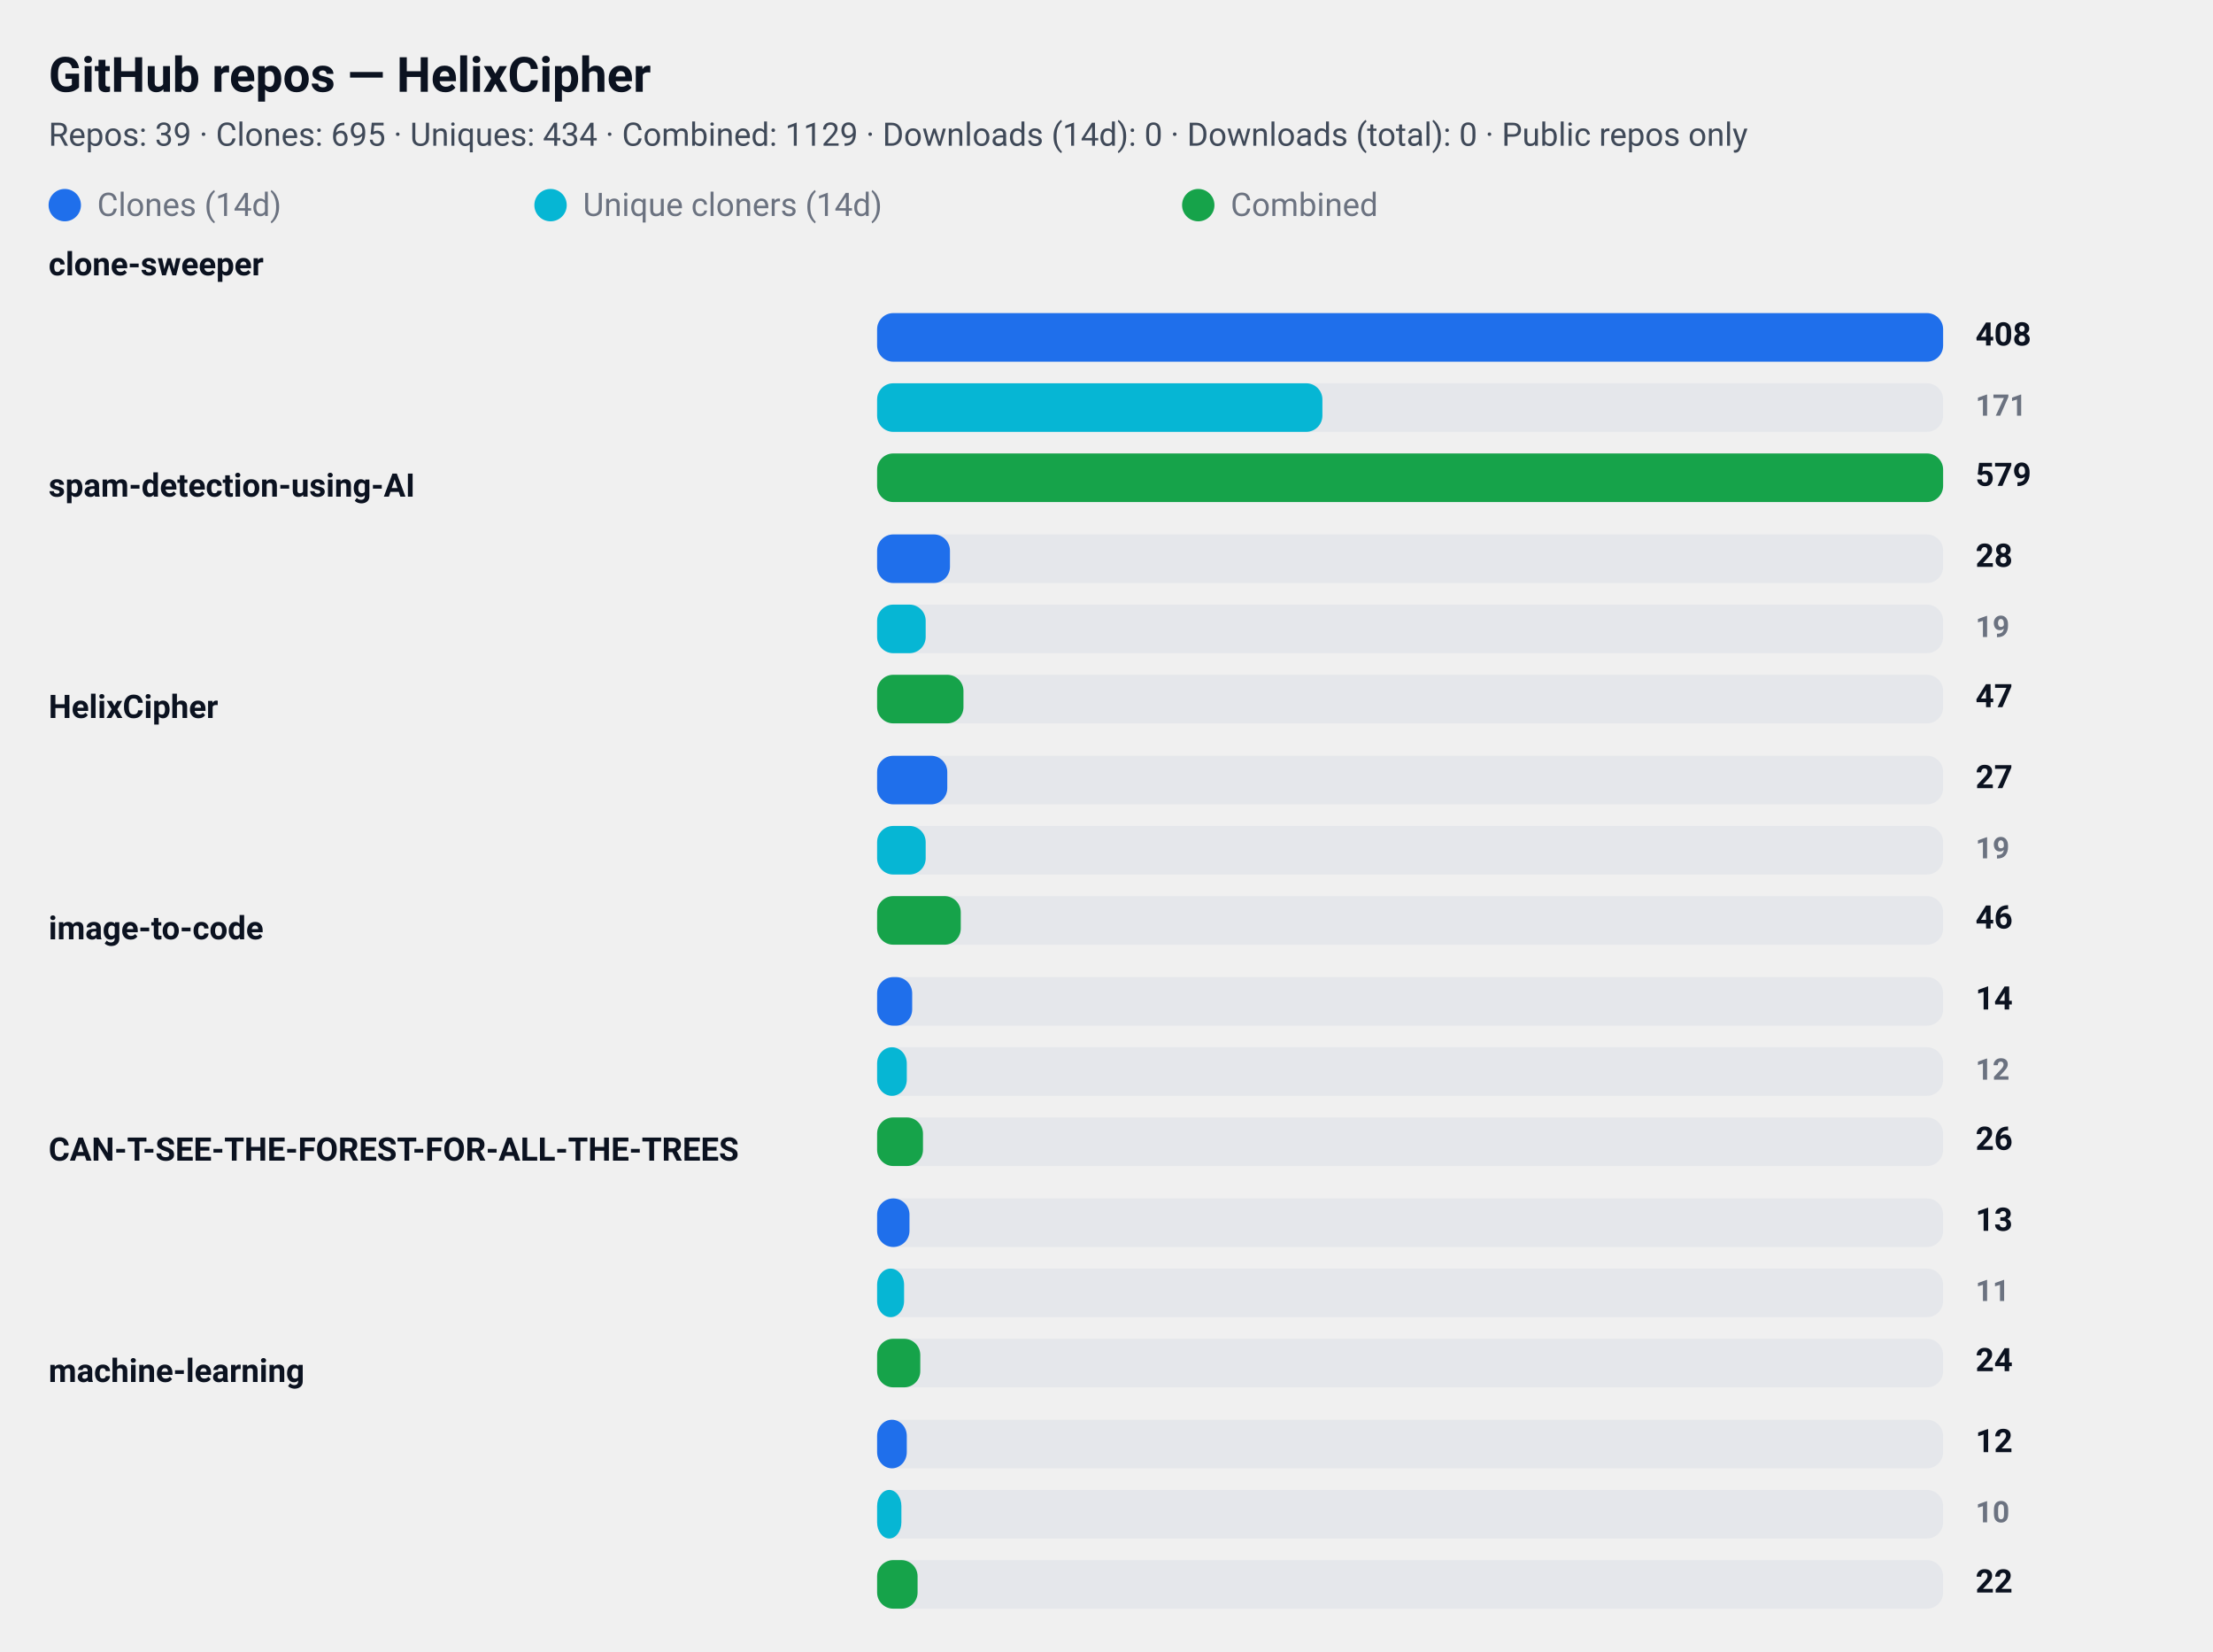
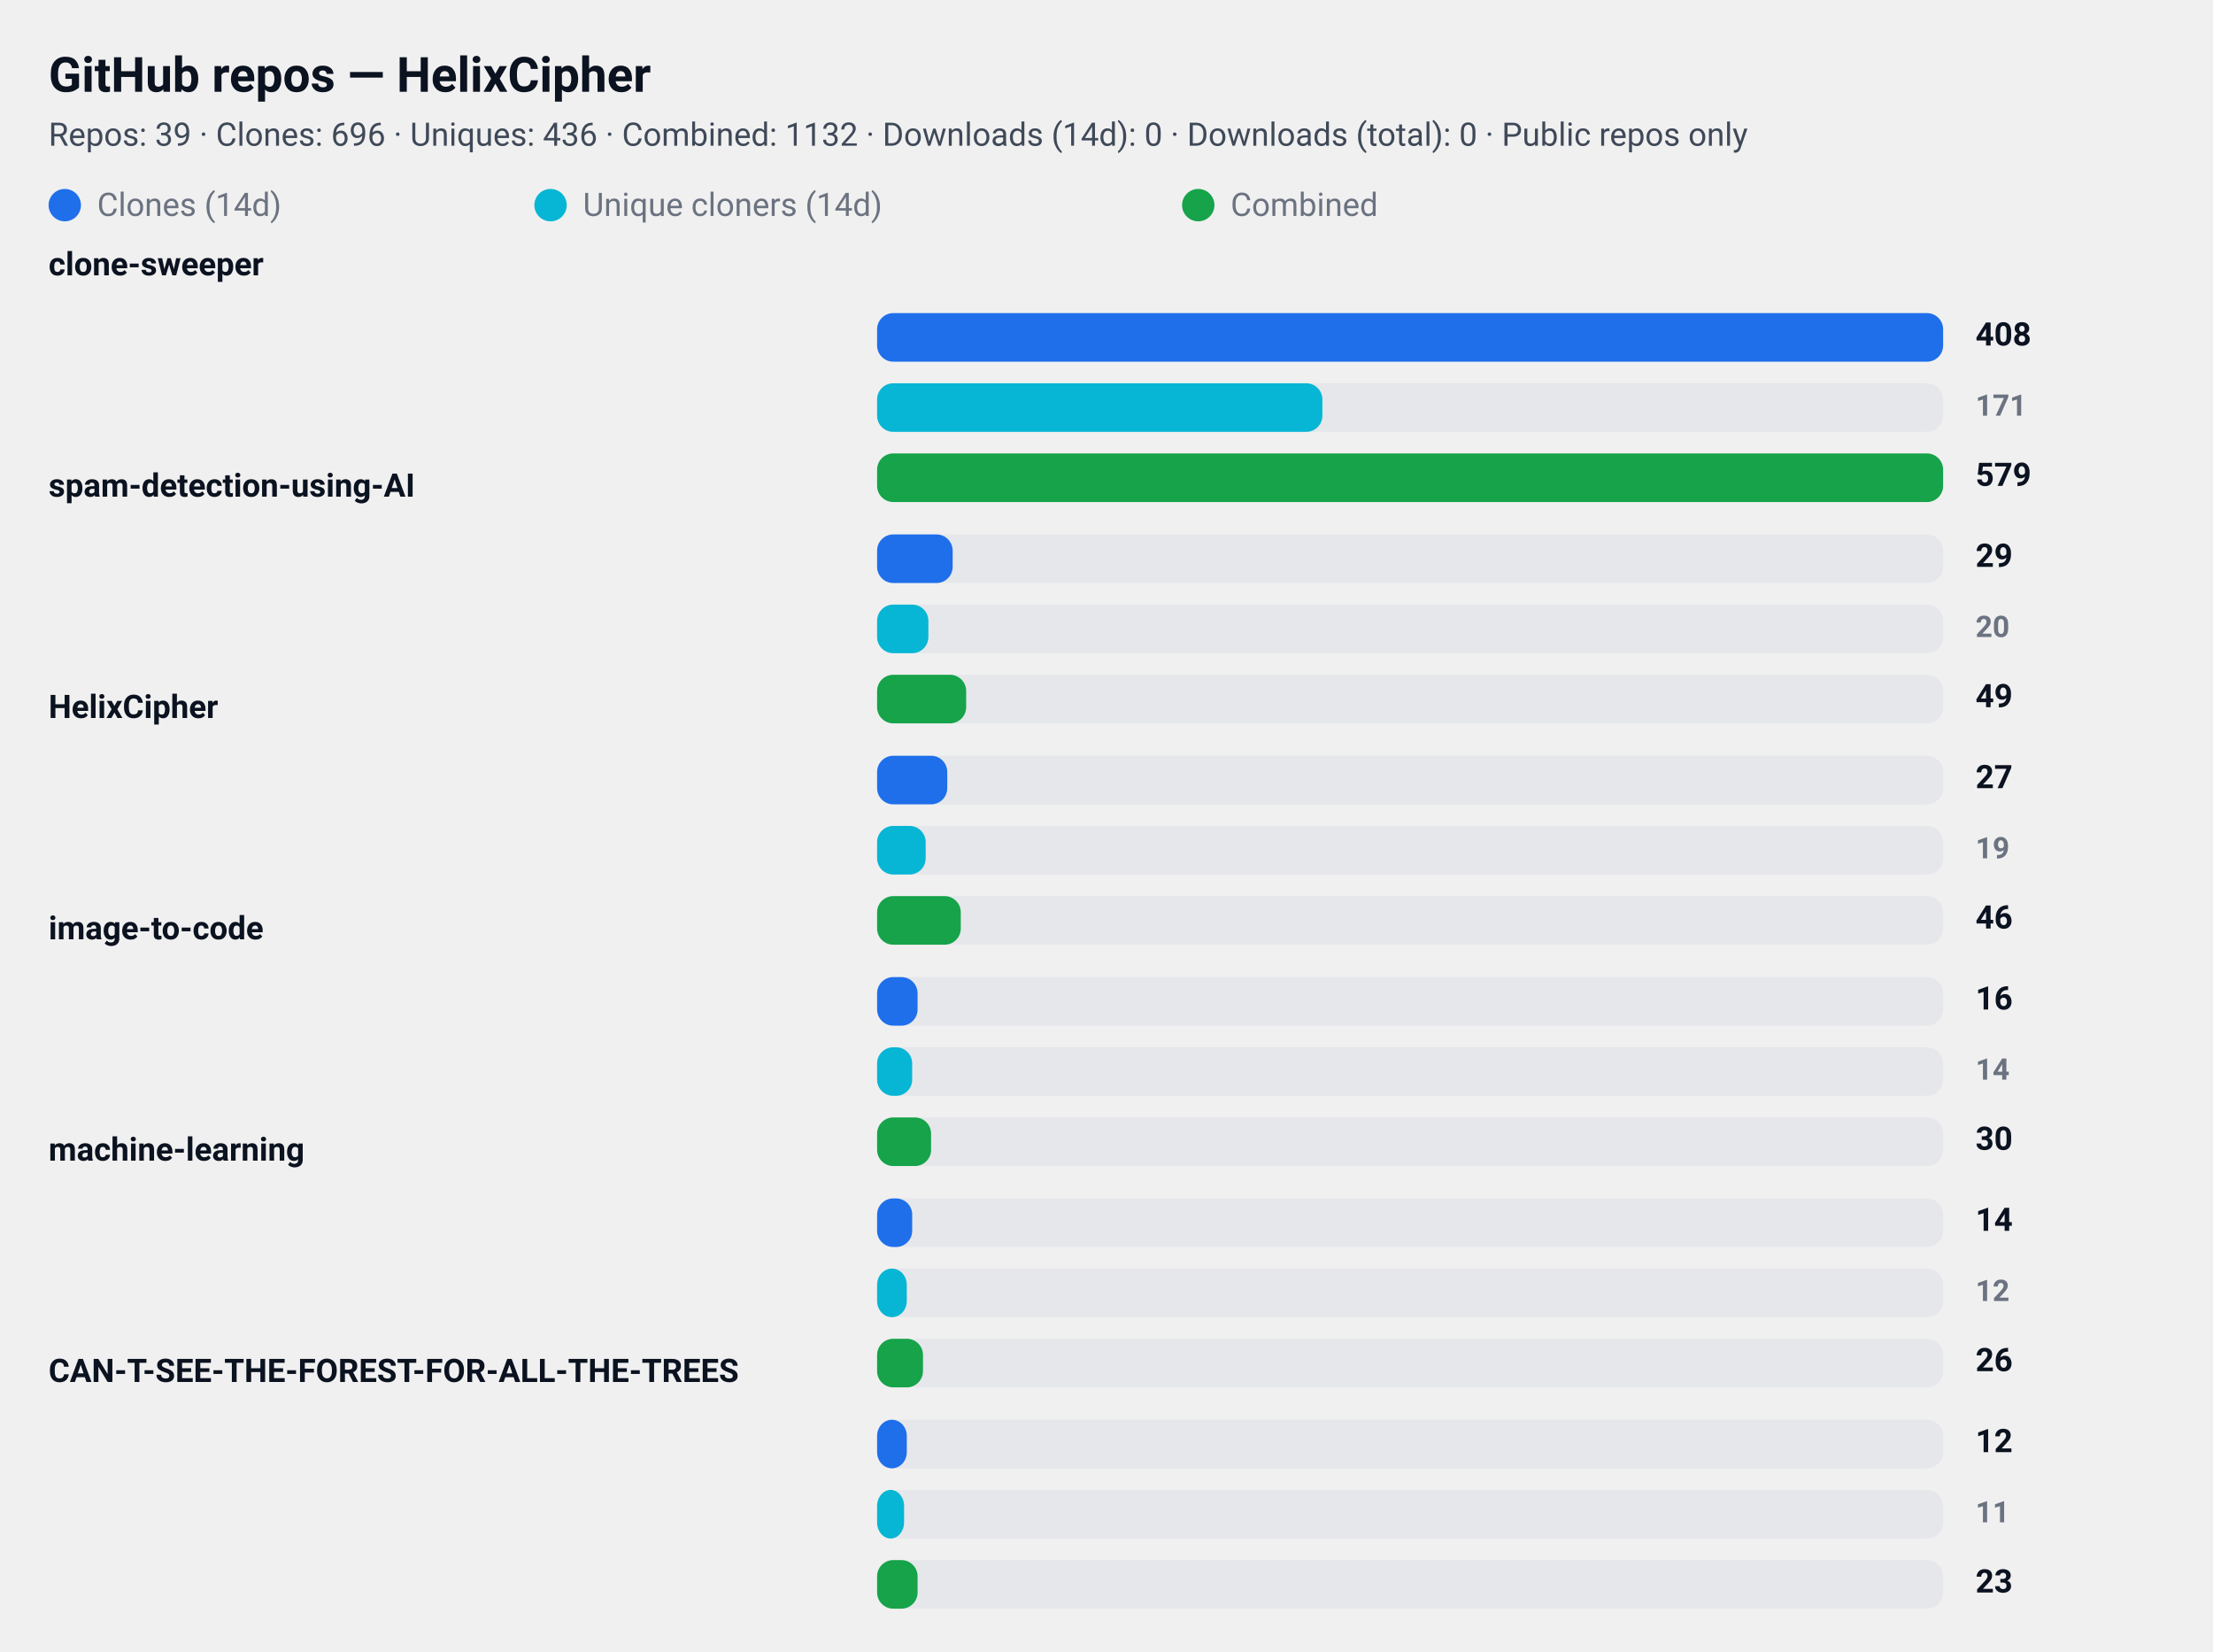
<svg xmlns="http://www.w3.org/2000/svg" width="820" height="612" viewBox="0 0 820 612" role="img" aria-label="GitHub repository clone statistics">
  <style>
  .card  { font-family: "Segoe UI", Roboto, "Helvetica Neue", Arial, sans-serif; }
  .title { font-weight: 700; font-size: 18px; fill: #0b1220; }
  .meta  { font-weight: 400; font-size: 12px; fill: #374151; opacity: 0.95; }
  .label { font-weight: 600; font-size: 12px; fill: #0b1220; }
  .count { font-weight: 700; font-size: 12px; fill: #0b1220; text-anchor: start; }
  .count-small { font-weight: 600; font-size: 11px; fill:#6b7280; text-anchor: start; }
  .muted { font-size:12px; fill:#6b7280; }

  .bar-clone { fill: #1f6feb; rx:6; }
  .bar-uniq  { fill: #06b6d4; rx:6; }
  .bar-comb  { fill: #16a34a; rx:6; }

  .bar-bg { fill: #e5e7eb; rx:6; }
  @media (prefers-color-scheme: dark) {
    .title, .meta, .label, .count, .count-small, .muted { fill: #ffffff; }
    .meta, .count-small { opacity: 0.9; }
  }
</style>
  <rect x="0" y="0" width="820" height="612" rx="12" fill="transparent" />
  <text x="18" y="34" class="title card">GitHub repos — HelixCipher</text>
-   <text x="18" y="54" class="meta card">Repos: 39 · Clones: 695 · Uniques: 434 · Combined: 1129 · Downloads (14d): 0 · Downloads (total): 0 · Public repos only</text>
+   <text x="18" y="54" class="meta card">Repos: 39 · Clones: 696 · Uniques: 436 · Combined: 1132 · Downloads (14d): 0 · Downloads (total): 0 · Public repos only</text>
  <g id="legend">
    <rect x="18" y="70" width="12" height="12" class="bar-clone" />
    <text x="36" y="80" class="muted card">Clones (14d)</text>
    <rect x="198" y="70" width="12" height="12" class="bar-uniq" />
    <text x="216" y="80" class="muted card">Unique cloners (14d)</text>
    <rect x="438" y="70" width="12" height="12" class="bar-comb" />
    <text x="456" y="80" class="muted card">Combined</text>
  </g>
  <text x="18" y="102" class="label card">clone-sweeper</text>
  <rect x="325" y="116" width="395" height="18" class="bar-bg" />
  <rect x="325" y="116" width="395" height="18" class="bar-clone" />
  <text x="732" y="128" class="count card">408</text>
  <rect x="325" y="142" width="395" height="18" class="bar-bg" />
  <rect x="325" y="142" width="165" height="18" class="bar-uniq" />
  <text x="732" y="154" class="count-small card">171</text>
  <rect x="325" y="168" width="395" height="18" class="bar-bg" />
  <rect x="325" y="168" width="395" height="18" class="bar-comb" />
  <text x="732" y="180" class="count card">579</text>
  <text x="18" y="184" class="label card">spam-detection-using-AI</text>
  <rect x="325" y="198" width="395" height="18" class="bar-bg" />
-   <rect x="325" y="198" width="27" height="18" class="bar-clone" />
-   <text x="732" y="210" class="count card">28</text>
+   <rect x="325" y="198" width="28" height="18" class="bar-clone" />
+   <text x="732" y="210" class="count card">29</text>
  <rect x="325" y="224" width="395" height="18" class="bar-bg" />
-   <rect x="325" y="224" width="18" height="18" class="bar-uniq" />
-   <text x="732" y="236" class="count-small card">19</text>
+   <rect x="325" y="224" width="19" height="18" class="bar-uniq" />
+   <text x="732" y="236" class="count-small card">20</text>
  <rect x="325" y="250" width="395" height="18" class="bar-bg" />
-   <rect x="325" y="250" width="32" height="18" class="bar-comb" />
-   <text x="732" y="262" class="count card">47</text>
+   <rect x="325" y="250" width="33" height="18" class="bar-comb" />
+   <text x="732" y="262" class="count card">49</text>
  <text x="18" y="266" class="label card">HelixCipher</text>
  <rect x="325" y="280" width="395" height="18" class="bar-bg" />
  <rect x="325" y="280" width="26" height="18" class="bar-clone" />
  <text x="732" y="292" class="count card">27</text>
  <rect x="325" y="306" width="395" height="18" class="bar-bg" />
  <rect x="325" y="306" width="18" height="18" class="bar-uniq" />
  <text x="732" y="318" class="count-small card">19</text>
  <rect x="325" y="332" width="395" height="18" class="bar-bg" />
  <rect x="325" y="332" width="31" height="18" class="bar-comb" />
  <text x="732" y="344" class="count card">46</text>
  <text x="18" y="348" class="label card">image-to-code</text>
  <rect x="325" y="362" width="395" height="18" class="bar-bg" />
-   <rect x="325" y="362" width="13" height="18" class="bar-clone" />
-   <text x="732" y="374" class="count card">14</text>
+   <rect x="325" y="362" width="15" height="18" class="bar-clone" />
+   <text x="732" y="374" class="count card">16</text>
  <rect x="325" y="388" width="395" height="18" class="bar-bg" />
-   <rect x="325" y="388" width="11" height="18" class="bar-uniq" />
-   <text x="732" y="400" class="count-small card">12</text>
+   <rect x="325" y="388" width="13" height="18" class="bar-uniq" />
+   <text x="732" y="400" class="count-small card">14</text>
  <rect x="325" y="414" width="395" height="18" class="bar-bg" />
-   <rect x="325" y="414" width="17" height="18" class="bar-comb" />
-   <text x="732" y="426" class="count card">26</text>
-   <text x="18" y="430" class="label card">CAN-T-SEE-THE-FOREST-FOR-ALL-THE-TREES</text>
+   <rect x="325" y="414" width="20" height="18" class="bar-comb" />
+   <text x="732" y="426" class="count card">30</text>
+   <text x="18" y="430" class="label card">machine-learning</text>
  <rect x="325" y="444" width="395" height="18" class="bar-bg" />
-   <rect x="325" y="444" width="12" height="18" class="bar-clone" />
-   <text x="732" y="456" class="count card">13</text>
+   <rect x="325" y="444" width="13" height="18" class="bar-clone" />
+   <text x="732" y="456" class="count card">14</text>
  <rect x="325" y="470" width="395" height="18" class="bar-bg" />
-   <rect x="325" y="470" width="10" height="18" class="bar-uniq" />
-   <text x="732" y="482" class="count-small card">11</text>
+   <rect x="325" y="470" width="11" height="18" class="bar-uniq" />
+   <text x="732" y="482" class="count-small card">12</text>
  <rect x="325" y="496" width="395" height="18" class="bar-bg" />
-   <rect x="325" y="496" width="16" height="18" class="bar-comb" />
-   <text x="732" y="508" class="count card">24</text>
-   <text x="18" y="512" class="label card">machine-learning</text>
+   <rect x="325" y="496" width="17" height="18" class="bar-comb" />
+   <text x="732" y="508" class="count card">26</text>
+   <text x="18" y="512" class="label card">CAN-T-SEE-THE-FOREST-FOR-ALL-THE-TREES</text>
  <rect x="325" y="526" width="395" height="18" class="bar-bg" />
  <rect x="325" y="526" width="11" height="18" class="bar-clone" />
  <text x="732" y="538" class="count card">12</text>
  <rect x="325" y="552" width="395" height="18" class="bar-bg" />
-   <rect x="325" y="552" width="9" height="18" class="bar-uniq" />
-   <text x="732" y="564" class="count-small card">10</text>
+   <rect x="325" y="552" width="10" height="18" class="bar-uniq" />
+   <text x="732" y="564" class="count-small card">11</text>
  <rect x="325" y="578" width="395" height="18" class="bar-bg" />
  <rect x="325" y="578" width="15" height="18" class="bar-comb" />
-   <text x="732" y="590" class="count card">22</text>
+   <text x="732" y="590" class="count card">23</text>
</svg>
